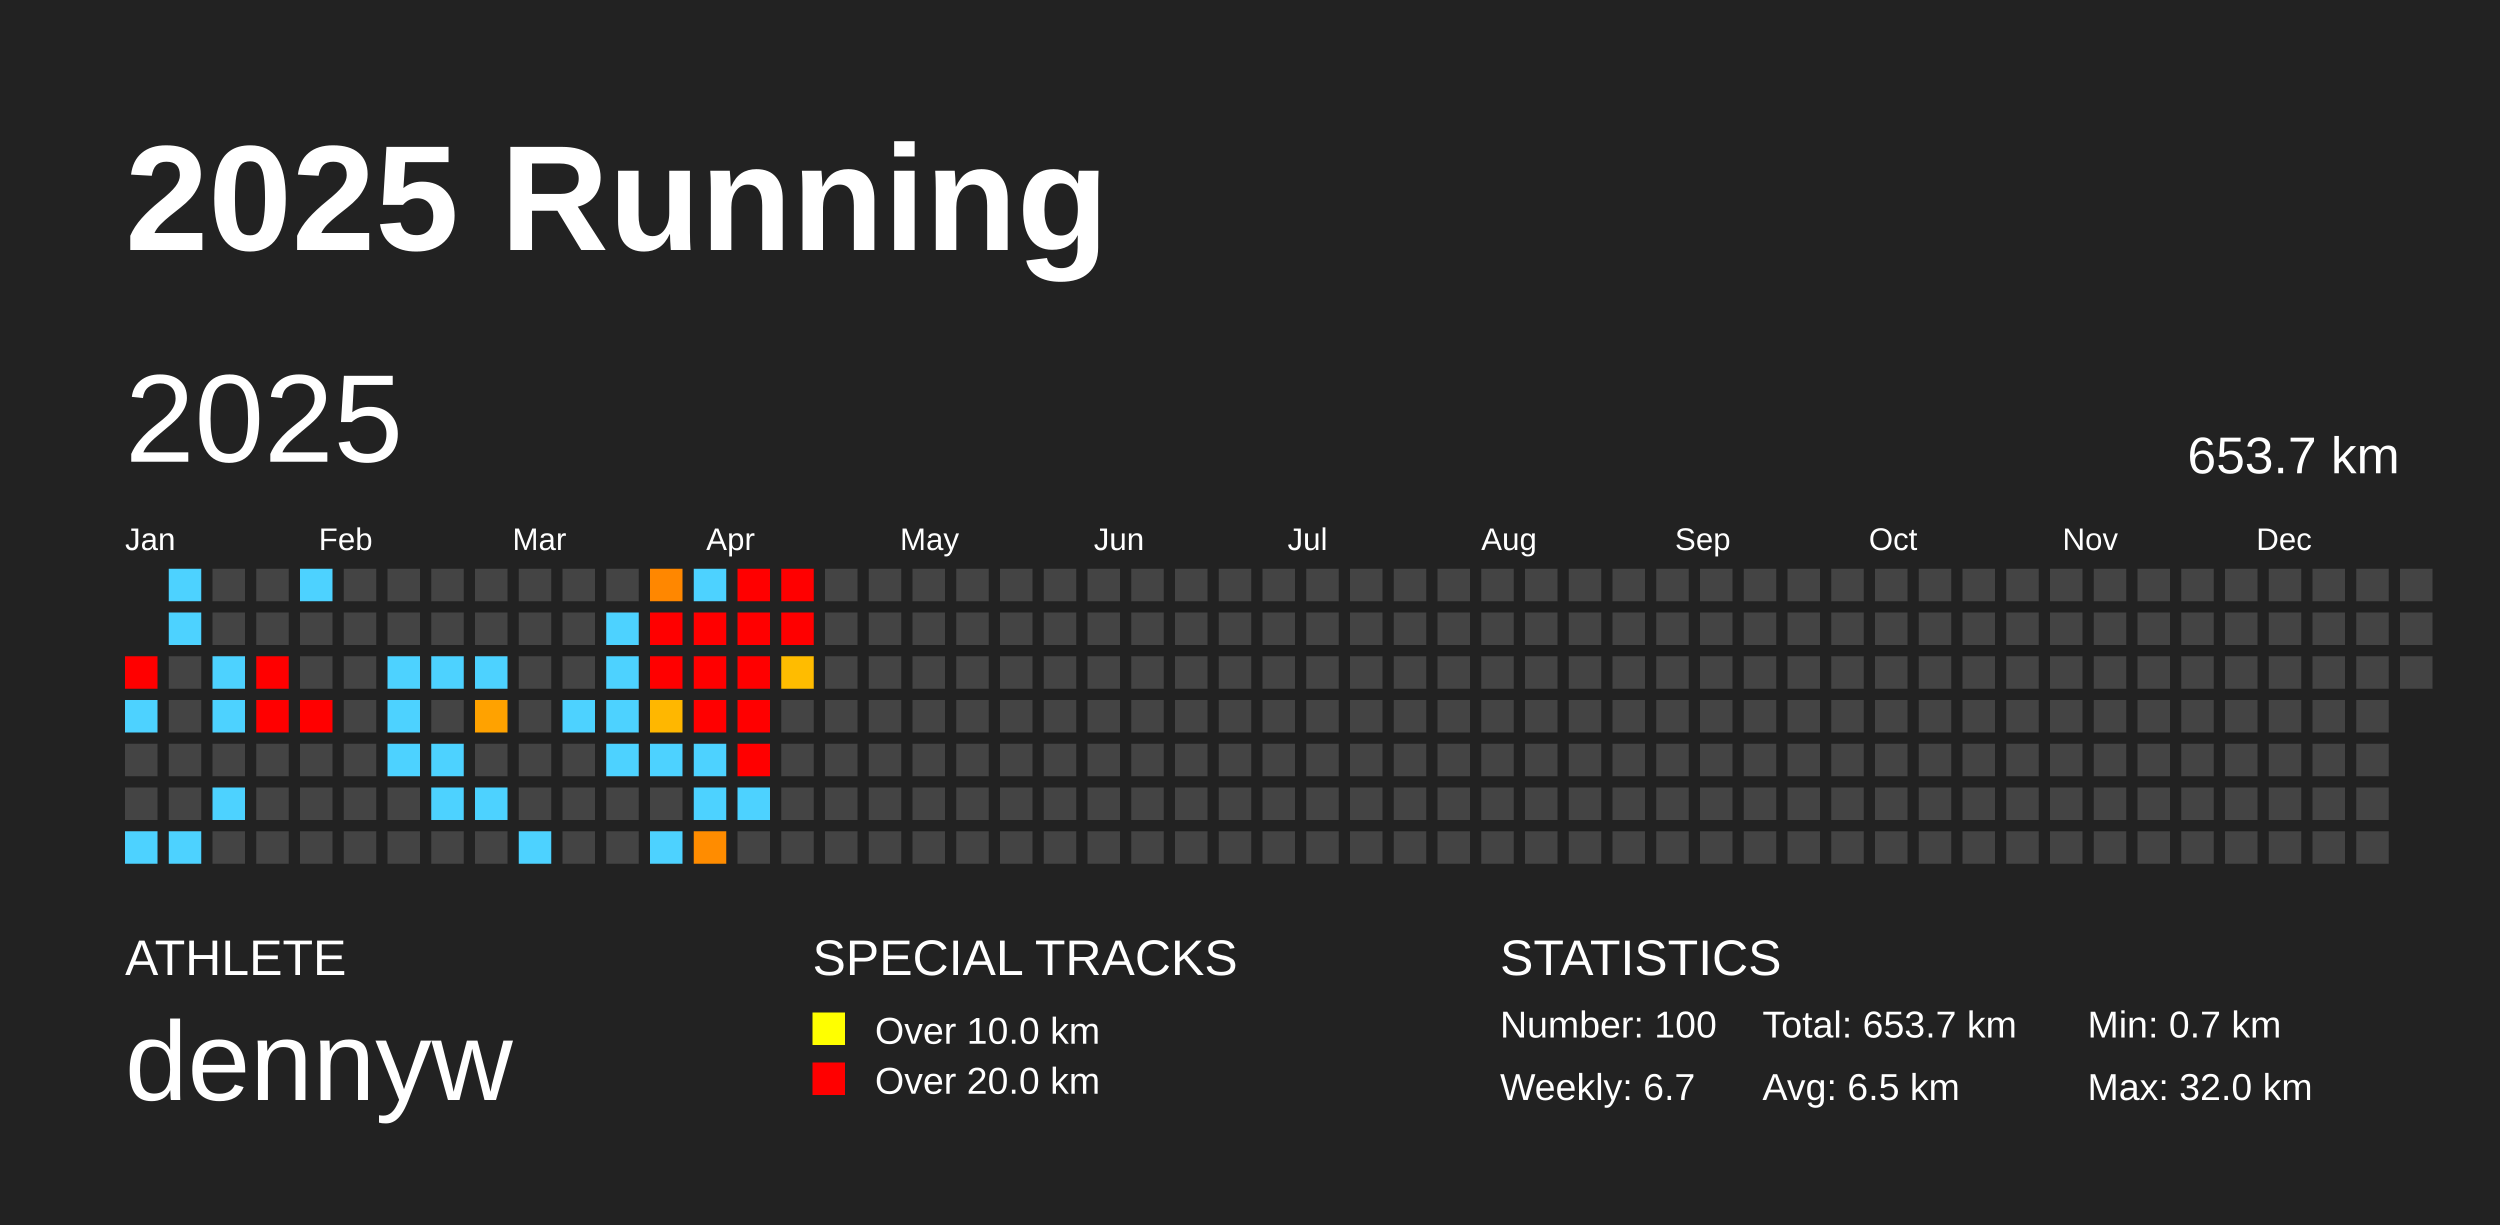
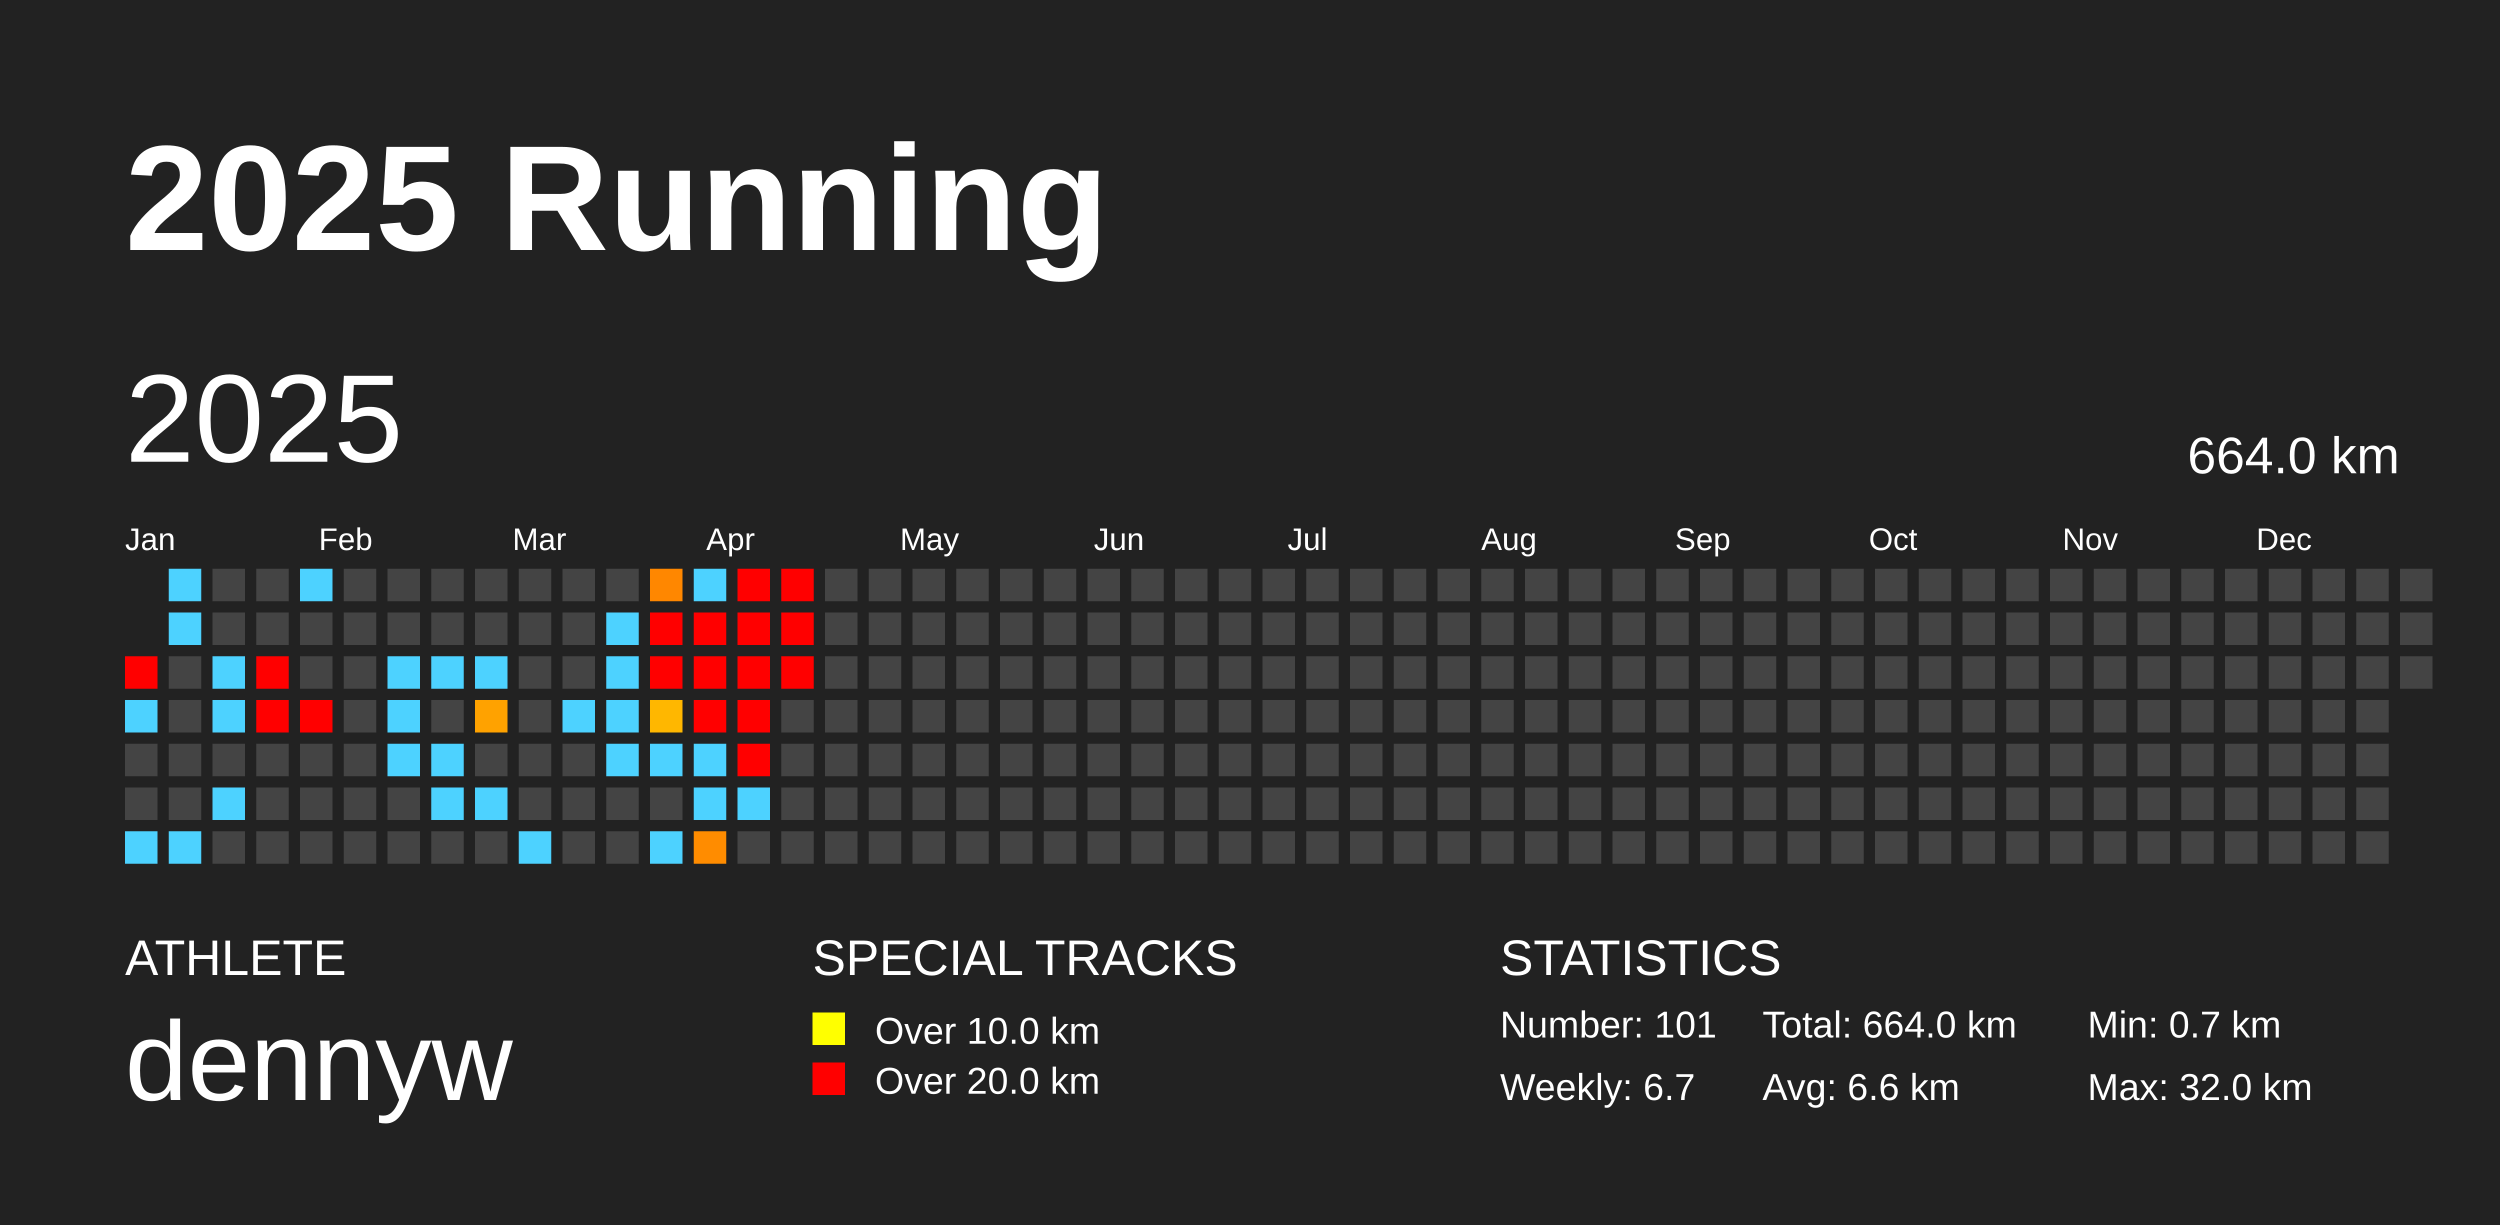
<svg xmlns="http://www.w3.org/2000/svg" baseProfile="full" height="98mm" version="1.1" viewBox="0,0,200,98" width="200mm">
  <defs />
  <rect fill="#222222" height="98" width="200" x="0" y="0" />
  <text fill="#FFFFFF" style="font-size:12px; font-family:Arial; font-weight:bold;" x="10" y="20">2025 Running</text>
  <text fill="#FFFFFF" style="font-size:4px; font-family:Arial" x="10" y="78">ATHLETE</text>
  <text fill="#FFFFFF" style="font-size:9px; font-family:Arial" x="10" y="88">dennyw</text>
  <text fill="#FFFFFF" style="font-size:4px; font-family:Arial" x="65" y="78">SPECIAL TRACKS</text>
  <rect fill="yellow" height="2.6" width="2.6" x="65" y="81" />
  <text fill="#FFFFFF" style="font-size:3px; font-family:Arial" x="70" y="83.5">Over 10.0 km</text>
  <rect fill="red" height="2.6" width="2.6" x="65" y="85" />
  <text fill="#FFFFFF" style="font-size:3px; font-family:Arial" x="70" y="87.5">Over 20.0 km</text>
  <text fill="#FFFFFF" style="font-size:4px; font-family:Arial" x="120" y="78">STATISTICS</text>
-   <text fill="#FFFFFF" style="font-size:3px; font-family:Arial" x="120" y="83">Number: 100</text>
+   <text fill="#FFFFFF" style="font-size:3px; font-family:Arial" x="120" y="83">Number: 101</text>
  <text fill="#FFFFFF" style="font-size:3px; font-family:Arial" x="120" y="88">Weekly: 6.7</text>
-   <text fill="#FFFFFF" style="font-size:3px; font-family:Arial" x="141" y="83">Total: 653.7 km</text>
-   <text fill="#FFFFFF" style="font-size:3px; font-family:Arial" x="141" y="88">Avg: 6.5 km</text>
+   <text fill="#FFFFFF" style="font-size:3px; font-family:Arial" x="141" y="83">Total: 664.0 km</text>
+   <text fill="#FFFFFF" style="font-size:3px; font-family:Arial" x="141" y="88">Avg: 6.6 km</text>
  <text fill="#FFFFFF" style="font-size:3px; font-family:Arial" x="167" y="83">Min: 0.7 km</text>
  <text fill="#FFFFFF" style="font-size:3px; font-family:Arial" x="167" y="88">Max: 32.0 km</text>
  <text dominant-baseline="hanging" fill="#FFFFFF" style="font-size:10.0px; font-family:Arial;" x="10" y="30">2025</text>
-   <text dominant-baseline="hanging" fill="#FFFFFF" style="font-size:4.125px; font-family:Arial;" x="175" y="35">653.7 km</text>
+   <text dominant-baseline="hanging" fill="#FFFFFF" style="font-size:4.125px; font-family:Arial;" x="175" y="35">664.0 km</text>
  <text fill="#FFFFFF" style="font-size:2.5px; font-family:Arial" x="10.0" y="44">Jan</text>
  <text fill="#FFFFFF" style="font-size:2.5px; font-family:Arial" x="25.5" y="44">Feb</text>
  <text fill="#FFFFFF" style="font-size:2.5px; font-family:Arial" x="41.0" y="44">Mar</text>
  <text fill="#FFFFFF" style="font-size:2.5px; font-family:Arial" x="56.5" y="44">Apr</text>
  <text fill="#FFFFFF" style="font-size:2.5px; font-family:Arial" x="72.0" y="44">May</text>
  <text fill="#FFFFFF" style="font-size:2.5px; font-family:Arial" x="87.5" y="44">Jun</text>
  <text fill="#FFFFFF" style="font-size:2.5px; font-family:Arial" x="103.0" y="44">Jul</text>
  <text fill="#FFFFFF" style="font-size:2.5px; font-family:Arial" x="118.5" y="44">Aug</text>
  <text fill="#FFFFFF" style="font-size:2.5px; font-family:Arial" x="134.0" y="44">Sep</text>
  <text fill="#FFFFFF" style="font-size:2.5px; font-family:Arial" x="149.5" y="44">Oct</text>
  <text fill="#FFFFFF" style="font-size:2.5px; font-family:Arial" x="165.0" y="44">Nov</text>
  <text fill="#FFFFFF" style="font-size:2.5px; font-family:Arial" x="180.5" y="44">Dec</text>
  <rect fill="red" height="2.6" width="2.6" x="10.0" y="52.5" />
  <rect fill="#4dd2ff" height="2.6" width="2.6" x="10.0" y="56.0" />
  <rect fill="#444444" height="2.6" width="2.6" x="10.0" y="59.5" />
  <rect fill="#444444" height="2.6" width="2.6" x="10.0" y="63.0" />
  <rect fill="#4dd2ff" height="2.6" width="2.6" x="10.0" y="66.5" />
  <rect fill="#4dd2ff" height="2.6" width="2.6" x="13.5" y="45.5" />
  <rect fill="#4dd2ff" height="2.6" width="2.6" x="13.5" y="49.0" />
  <rect fill="#444444" height="2.6" width="2.6" x="13.5" y="52.5" />
  <rect fill="#444444" height="2.6" width="2.6" x="13.5" y="56.0" />
  <rect fill="#444444" height="2.6" width="2.6" x="13.5" y="59.5" />
  <rect fill="#444444" height="2.6" width="2.6" x="13.5" y="63.0" />
  <rect fill="#4dd2ff" height="2.6" width="2.6" x="13.5" y="66.5" />
  <rect fill="#444444" height="2.6" width="2.6" x="17.0" y="45.5" />
  <rect fill="#444444" height="2.6" width="2.6" x="17.0" y="49.0" />
  <rect fill="#4dd2ff" height="2.6" width="2.6" x="17.0" y="52.5" />
  <rect fill="#4dd2ff" height="2.6" width="2.6" x="17.0" y="56.0" />
  <rect fill="#444444" height="2.6" width="2.6" x="17.0" y="59.5" />
  <rect fill="#4dd2ff" height="2.6" width="2.6" x="17.0" y="63.0" />
  <rect fill="#444444" height="2.6" width="2.6" x="17.0" y="66.5" />
  <rect fill="#444444" height="2.6" width="2.6" x="20.5" y="45.5" />
  <rect fill="#444444" height="2.6" width="2.6" x="20.5" y="49.0" />
  <rect fill="red" height="2.6" width="2.6" x="20.5" y="52.5" />
  <rect fill="red" height="2.6" width="2.6" x="20.5" y="56.0" />
  <rect fill="#444444" height="2.6" width="2.6" x="20.5" y="59.5" />
  <rect fill="#444444" height="2.6" width="2.6" x="20.5" y="63.0" />
  <rect fill="#444444" height="2.6" width="2.6" x="20.5" y="66.5" />
  <rect fill="#4dd2ff" height="2.6" width="2.6" x="24.0" y="45.5" />
  <rect fill="#444444" height="2.6" width="2.6" x="24.0" y="49.0" />
  <rect fill="#444444" height="2.6" width="2.6" x="24.0" y="52.5" />
  <rect fill="red" height="2.6" width="2.6" x="24.0" y="56.0" />
  <rect fill="#444444" height="2.6" width="2.6" x="24.0" y="59.5" />
  <rect fill="#444444" height="2.6" width="2.6" x="24.0" y="63.0" />
  <rect fill="#444444" height="2.6" width="2.6" x="24.0" y="66.5" />
  <rect fill="#444444" height="2.6" width="2.6" x="27.5" y="45.5" />
  <rect fill="#444444" height="2.6" width="2.6" x="27.5" y="49.0" />
  <rect fill="#444444" height="2.6" width="2.6" x="27.5" y="52.5" />
  <rect fill="#444444" height="2.6" width="2.6" x="27.5" y="56.0" />
  <rect fill="#444444" height="2.6" width="2.6" x="27.5" y="59.5" />
  <rect fill="#444444" height="2.6" width="2.6" x="27.5" y="63.0" />
  <rect fill="#444444" height="2.6" width="2.6" x="27.5" y="66.5" />
  <rect fill="#444444" height="2.6" width="2.6" x="31.0" y="45.5" />
  <rect fill="#444444" height="2.6" width="2.6" x="31.0" y="49.0" />
  <rect fill="#4dd2ff" height="2.6" width="2.6" x="31.0" y="52.5" />
  <rect fill="#4dd2ff" height="2.6" width="2.6" x="31.0" y="56.0" />
  <rect fill="#4dd2ff" height="2.6" width="2.6" x="31.0" y="59.5" />
  <rect fill="#444444" height="2.6" width="2.6" x="31.0" y="63.0" />
  <rect fill="#444444" height="2.6" width="2.6" x="31.0" y="66.5" />
  <rect fill="#444444" height="2.6" width="2.6" x="34.5" y="45.5" />
  <rect fill="#444444" height="2.6" width="2.6" x="34.5" y="49.0" />
  <rect fill="#4dd2ff" height="2.6" width="2.6" x="34.5" y="52.5" />
  <rect fill="#444444" height="2.6" width="2.6" x="34.5" y="56.0" />
  <rect fill="#4dd2ff" height="2.6" width="2.6" x="34.5" y="59.5" />
  <rect fill="#4dd2ff" height="2.6" width="2.6" x="34.5" y="63.0" />
  <rect fill="#444444" height="2.6" width="2.6" x="34.5" y="66.5" />
  <rect fill="#444444" height="2.6" width="2.6" x="38.0" y="45.5" />
  <rect fill="#444444" height="2.6" width="2.6" x="38.0" y="49.0" />
  <rect fill="#4dd2ff" height="2.6" width="2.6" x="38.0" y="52.5" />
  <rect fill="#ffa200" height="2.6" width="2.6" x="38.0" y="56.0" />
  <rect fill="#444444" height="2.6" width="2.6" x="38.0" y="59.5" />
  <rect fill="#4dd2ff" height="2.6" width="2.6" x="38.0" y="63.0" />
  <rect fill="#444444" height="2.6" width="2.6" x="38.0" y="66.5" />
  <rect fill="#444444" height="2.6" width="2.6" x="41.5" y="45.5" />
  <rect fill="#444444" height="2.6" width="2.6" x="41.5" y="49.0" />
  <rect fill="#444444" height="2.6" width="2.6" x="41.5" y="52.5" />
  <rect fill="#444444" height="2.6" width="2.6" x="41.5" y="56.0" />
  <rect fill="#444444" height="2.6" width="2.6" x="41.5" y="59.5" />
  <rect fill="#444444" height="2.6" width="2.6" x="41.5" y="63.0" />
  <rect fill="#4dd2ff" height="2.6" width="2.6" x="41.5" y="66.5" />
  <rect fill="#444444" height="2.6" width="2.6" x="45.0" y="45.5" />
  <rect fill="#444444" height="2.6" width="2.6" x="45.0" y="49.0" />
  <rect fill="#444444" height="2.6" width="2.6" x="45.0" y="52.5" />
  <rect fill="#4dd2ff" height="2.6" width="2.6" x="45.0" y="56.0" />
  <rect fill="#444444" height="2.6" width="2.6" x="45.0" y="59.5" />
  <rect fill="#444444" height="2.6" width="2.6" x="45.0" y="63.0" />
  <rect fill="#444444" height="2.6" width="2.6" x="45.0" y="66.5" />
  <rect fill="#444444" height="2.6" width="2.6" x="48.5" y="45.5" />
  <rect fill="#4dd2ff" height="2.6" width="2.6" x="48.5" y="49.0" />
  <rect fill="#4dd2ff" height="2.6" width="2.6" x="48.5" y="52.5" />
  <rect fill="#4dd2ff" height="2.6" width="2.6" x="48.5" y="56.0" />
  <rect fill="#4dd2ff" height="2.6" width="2.6" x="48.5" y="59.5" />
  <rect fill="#444444" height="2.6" width="2.6" x="48.5" y="63.0" />
  <rect fill="#444444" height="2.6" width="2.6" x="48.5" y="66.5" />
  <rect fill="#ff8700" height="2.6" width="2.6" x="52.0" y="45.5" />
  <rect fill="red" height="2.6" width="2.6" x="52.0" y="49.0" />
  <rect fill="red" height="2.6" width="2.6" x="52.0" y="52.5" />
  <rect fill="#ffb700" height="2.6" width="2.6" x="52.0" y="56.0" />
  <rect fill="#4dd2ff" height="2.6" width="2.6" x="52.0" y="59.5" />
  <rect fill="#444444" height="2.6" width="2.6" x="52.0" y="63.0" />
  <rect fill="#4dd2ff" height="2.6" width="2.6" x="52.0" y="66.5" />
  <rect fill="#4dd2ff" height="2.6" width="2.6" x="55.5" y="45.5" />
  <rect fill="red" height="2.6" width="2.6" x="55.5" y="49.0" />
  <rect fill="red" height="2.6" width="2.6" x="55.5" y="52.5" />
  <rect fill="red" height="2.6" width="2.6" x="55.5" y="56.0" />
  <rect fill="#4dd2ff" height="2.6" width="2.6" x="55.5" y="59.5" />
  <rect fill="#4dd2ff" height="2.6" width="2.6" x="55.5" y="63.0" />
  <rect fill="#ff8c00" height="2.6" width="2.6" x="55.5" y="66.5" />
  <rect fill="red" height="2.6" width="2.6" x="59.0" y="45.5" />
  <rect fill="red" height="2.6" width="2.6" x="59.0" y="49.0" />
  <rect fill="red" height="2.6" width="2.6" x="59.0" y="52.5" />
  <rect fill="red" height="2.6" width="2.6" x="59.0" y="56.0" />
  <rect fill="red" height="2.6" width="2.6" x="59.0" y="59.5" />
  <rect fill="#4dd2ff" height="2.6" width="2.6" x="59.0" y="63.0" />
  <rect fill="#444444" height="2.6" width="2.6" x="59.0" y="66.5" />
  <rect fill="red" height="2.6" width="2.6" x="62.5" y="45.5" />
  <rect fill="red" height="2.6" width="2.6" x="62.5" y="49.0" />
-   <rect fill="#ffbc00" height="2.6" width="2.6" x="62.5" y="52.5" />
+   <rect fill="red" height="2.6" width="2.6" x="62.5" y="52.5" />
  <rect fill="#444444" height="2.6" width="2.6" x="62.5" y="56.0" />
  <rect fill="#444444" height="2.6" width="2.6" x="62.5" y="59.5" />
  <rect fill="#444444" height="2.6" width="2.6" x="62.5" y="63.0" />
  <rect fill="#444444" height="2.6" width="2.6" x="62.5" y="66.5" />
  <rect fill="#444444" height="2.6" width="2.6" x="66.0" y="45.5" />
  <rect fill="#444444" height="2.6" width="2.6" x="66.0" y="49.0" />
  <rect fill="#444444" height="2.6" width="2.6" x="66.0" y="52.5" />
  <rect fill="#444444" height="2.6" width="2.6" x="66.0" y="56.0" />
  <rect fill="#444444" height="2.6" width="2.6" x="66.0" y="59.5" />
  <rect fill="#444444" height="2.6" width="2.6" x="66.0" y="63.0" />
  <rect fill="#444444" height="2.6" width="2.6" x="66.0" y="66.5" />
  <rect fill="#444444" height="2.6" width="2.6" x="69.5" y="45.5" />
  <rect fill="#444444" height="2.6" width="2.6" x="69.5" y="49.0" />
  <rect fill="#444444" height="2.6" width="2.6" x="69.5" y="52.5" />
  <rect fill="#444444" height="2.6" width="2.6" x="69.5" y="56.0" />
  <rect fill="#444444" height="2.6" width="2.6" x="69.5" y="59.5" />
  <rect fill="#444444" height="2.6" width="2.6" x="69.5" y="63.0" />
  <rect fill="#444444" height="2.6" width="2.6" x="69.5" y="66.5" />
  <rect fill="#444444" height="2.6" width="2.6" x="73.0" y="45.5" />
  <rect fill="#444444" height="2.6" width="2.6" x="73.0" y="49.0" />
  <rect fill="#444444" height="2.6" width="2.6" x="73.0" y="52.5" />
  <rect fill="#444444" height="2.6" width="2.6" x="73.0" y="56.0" />
  <rect fill="#444444" height="2.6" width="2.6" x="73.0" y="59.5" />
  <rect fill="#444444" height="2.6" width="2.6" x="73.0" y="63.0" />
  <rect fill="#444444" height="2.6" width="2.6" x="73.0" y="66.5" />
  <rect fill="#444444" height="2.6" width="2.6" x="76.5" y="45.5" />
  <rect fill="#444444" height="2.6" width="2.6" x="76.5" y="49.0" />
  <rect fill="#444444" height="2.6" width="2.6" x="76.5" y="52.5" />
  <rect fill="#444444" height="2.6" width="2.6" x="76.5" y="56.0" />
  <rect fill="#444444" height="2.6" width="2.6" x="76.5" y="59.5" />
  <rect fill="#444444" height="2.6" width="2.6" x="76.5" y="63.0" />
  <rect fill="#444444" height="2.6" width="2.6" x="76.5" y="66.5" />
  <rect fill="#444444" height="2.6" width="2.6" x="80.0" y="45.5" />
  <rect fill="#444444" height="2.6" width="2.6" x="80.0" y="49.0" />
  <rect fill="#444444" height="2.6" width="2.6" x="80.0" y="52.5" />
  <rect fill="#444444" height="2.6" width="2.6" x="80.0" y="56.0" />
  <rect fill="#444444" height="2.6" width="2.6" x="80.0" y="59.5" />
  <rect fill="#444444" height="2.6" width="2.6" x="80.0" y="63.0" />
  <rect fill="#444444" height="2.6" width="2.6" x="80.0" y="66.5" />
  <rect fill="#444444" height="2.6" width="2.6" x="83.5" y="45.5" />
  <rect fill="#444444" height="2.6" width="2.6" x="83.5" y="49.0" />
  <rect fill="#444444" height="2.6" width="2.6" x="83.5" y="52.5" />
  <rect fill="#444444" height="2.6" width="2.6" x="83.5" y="56.0" />
  <rect fill="#444444" height="2.6" width="2.6" x="83.5" y="59.5" />
  <rect fill="#444444" height="2.6" width="2.6" x="83.5" y="63.0" />
  <rect fill="#444444" height="2.6" width="2.6" x="83.5" y="66.5" />
  <rect fill="#444444" height="2.6" width="2.6" x="87.0" y="45.5" />
  <rect fill="#444444" height="2.6" width="2.6" x="87.0" y="49.0" />
  <rect fill="#444444" height="2.6" width="2.6" x="87.0" y="52.5" />
  <rect fill="#444444" height="2.6" width="2.6" x="87.0" y="56.0" />
  <rect fill="#444444" height="2.6" width="2.6" x="87.0" y="59.5" />
  <rect fill="#444444" height="2.6" width="2.6" x="87.0" y="63.0" />
  <rect fill="#444444" height="2.6" width="2.6" x="87.0" y="66.5" />
  <rect fill="#444444" height="2.6" width="2.6" x="90.5" y="45.5" />
  <rect fill="#444444" height="2.6" width="2.6" x="90.5" y="49.0" />
  <rect fill="#444444" height="2.6" width="2.6" x="90.5" y="52.5" />
  <rect fill="#444444" height="2.6" width="2.6" x="90.5" y="56.0" />
  <rect fill="#444444" height="2.6" width="2.6" x="90.5" y="59.5" />
  <rect fill="#444444" height="2.6" width="2.6" x="90.5" y="63.0" />
  <rect fill="#444444" height="2.6" width="2.6" x="90.5" y="66.5" />
  <rect fill="#444444" height="2.6" width="2.6" x="94.0" y="45.5" />
  <rect fill="#444444" height="2.6" width="2.6" x="94.0" y="49.0" />
  <rect fill="#444444" height="2.6" width="2.6" x="94.0" y="52.5" />
  <rect fill="#444444" height="2.6" width="2.6" x="94.0" y="56.0" />
  <rect fill="#444444" height="2.6" width="2.6" x="94.0" y="59.5" />
  <rect fill="#444444" height="2.6" width="2.6" x="94.0" y="63.0" />
  <rect fill="#444444" height="2.6" width="2.6" x="94.0" y="66.5" />
  <rect fill="#444444" height="2.6" width="2.6" x="97.5" y="45.5" />
  <rect fill="#444444" height="2.6" width="2.6" x="97.5" y="49.0" />
  <rect fill="#444444" height="2.6" width="2.6" x="97.5" y="52.5" />
  <rect fill="#444444" height="2.6" width="2.6" x="97.5" y="56.0" />
  <rect fill="#444444" height="2.6" width="2.6" x="97.5" y="59.5" />
  <rect fill="#444444" height="2.6" width="2.6" x="97.5" y="63.0" />
  <rect fill="#444444" height="2.6" width="2.6" x="97.5" y="66.5" />
  <rect fill="#444444" height="2.6" width="2.6" x="101.0" y="45.5" />
  <rect fill="#444444" height="2.6" width="2.6" x="101.0" y="49.0" />
  <rect fill="#444444" height="2.6" width="2.6" x="101.0" y="52.5" />
  <rect fill="#444444" height="2.6" width="2.6" x="101.0" y="56.0" />
  <rect fill="#444444" height="2.6" width="2.6" x="101.0" y="59.5" />
  <rect fill="#444444" height="2.6" width="2.6" x="101.0" y="63.0" />
  <rect fill="#444444" height="2.6" width="2.6" x="101.0" y="66.5" />
  <rect fill="#444444" height="2.6" width="2.6" x="104.5" y="45.5" />
  <rect fill="#444444" height="2.6" width="2.6" x="104.5" y="49.0" />
  <rect fill="#444444" height="2.6" width="2.6" x="104.5" y="52.5" />
  <rect fill="#444444" height="2.6" width="2.6" x="104.5" y="56.0" />
  <rect fill="#444444" height="2.6" width="2.6" x="104.5" y="59.5" />
  <rect fill="#444444" height="2.6" width="2.6" x="104.5" y="63.0" />
  <rect fill="#444444" height="2.6" width="2.6" x="104.5" y="66.5" />
  <rect fill="#444444" height="2.6" width="2.6" x="108.0" y="45.5" />
  <rect fill="#444444" height="2.6" width="2.6" x="108.0" y="49.0" />
  <rect fill="#444444" height="2.6" width="2.6" x="108.0" y="52.5" />
  <rect fill="#444444" height="2.6" width="2.6" x="108.0" y="56.0" />
  <rect fill="#444444" height="2.6" width="2.6" x="108.0" y="59.5" />
  <rect fill="#444444" height="2.6" width="2.6" x="108.0" y="63.0" />
  <rect fill="#444444" height="2.6" width="2.6" x="108.0" y="66.5" />
  <rect fill="#444444" height="2.6" width="2.6" x="111.5" y="45.5" />
  <rect fill="#444444" height="2.6" width="2.6" x="111.5" y="49.0" />
  <rect fill="#444444" height="2.6" width="2.6" x="111.5" y="52.5" />
  <rect fill="#444444" height="2.6" width="2.6" x="111.5" y="56.0" />
  <rect fill="#444444" height="2.6" width="2.6" x="111.5" y="59.5" />
  <rect fill="#444444" height="2.6" width="2.6" x="111.5" y="63.0" />
  <rect fill="#444444" height="2.6" width="2.6" x="111.5" y="66.5" />
  <rect fill="#444444" height="2.6" width="2.6" x="115.0" y="45.5" />
  <rect fill="#444444" height="2.6" width="2.6" x="115.0" y="49.0" />
  <rect fill="#444444" height="2.6" width="2.6" x="115.0" y="52.5" />
  <rect fill="#444444" height="2.6" width="2.6" x="115.0" y="56.0" />
  <rect fill="#444444" height="2.6" width="2.6" x="115.0" y="59.5" />
  <rect fill="#444444" height="2.6" width="2.6" x="115.0" y="63.0" />
  <rect fill="#444444" height="2.6" width="2.6" x="115.0" y="66.5" />
  <rect fill="#444444" height="2.6" width="2.6" x="118.5" y="45.5" />
  <rect fill="#444444" height="2.6" width="2.6" x="118.5" y="49.0" />
  <rect fill="#444444" height="2.6" width="2.6" x="118.5" y="52.5" />
  <rect fill="#444444" height="2.6" width="2.6" x="118.5" y="56.0" />
  <rect fill="#444444" height="2.6" width="2.6" x="118.5" y="59.5" />
  <rect fill="#444444" height="2.6" width="2.6" x="118.5" y="63.0" />
  <rect fill="#444444" height="2.6" width="2.6" x="118.5" y="66.5" />
  <rect fill="#444444" height="2.6" width="2.6" x="122.0" y="45.5" />
  <rect fill="#444444" height="2.6" width="2.6" x="122.0" y="49.0" />
  <rect fill="#444444" height="2.6" width="2.6" x="122.0" y="52.5" />
  <rect fill="#444444" height="2.6" width="2.6" x="122.0" y="56.0" />
  <rect fill="#444444" height="2.6" width="2.6" x="122.0" y="59.5" />
  <rect fill="#444444" height="2.6" width="2.6" x="122.0" y="63.0" />
  <rect fill="#444444" height="2.6" width="2.6" x="122.0" y="66.5" />
  <rect fill="#444444" height="2.6" width="2.6" x="125.5" y="45.5" />
  <rect fill="#444444" height="2.6" width="2.6" x="125.5" y="49.0" />
  <rect fill="#444444" height="2.6" width="2.6" x="125.5" y="52.5" />
  <rect fill="#444444" height="2.6" width="2.6" x="125.5" y="56.0" />
  <rect fill="#444444" height="2.6" width="2.6" x="125.5" y="59.5" />
  <rect fill="#444444" height="2.6" width="2.6" x="125.5" y="63.0" />
  <rect fill="#444444" height="2.6" width="2.6" x="125.5" y="66.5" />
  <rect fill="#444444" height="2.6" width="2.6" x="129.0" y="45.5" />
  <rect fill="#444444" height="2.6" width="2.6" x="129.0" y="49.0" />
  <rect fill="#444444" height="2.6" width="2.6" x="129.0" y="52.5" />
  <rect fill="#444444" height="2.6" width="2.6" x="129.0" y="56.0" />
  <rect fill="#444444" height="2.6" width="2.6" x="129.0" y="59.5" />
  <rect fill="#444444" height="2.6" width="2.6" x="129.0" y="63.0" />
  <rect fill="#444444" height="2.6" width="2.6" x="129.0" y="66.5" />
  <rect fill="#444444" height="2.6" width="2.6" x="132.5" y="45.5" />
  <rect fill="#444444" height="2.6" width="2.6" x="132.5" y="49.0" />
  <rect fill="#444444" height="2.6" width="2.6" x="132.5" y="52.5" />
  <rect fill="#444444" height="2.6" width="2.6" x="132.5" y="56.0" />
  <rect fill="#444444" height="2.6" width="2.6" x="132.5" y="59.5" />
  <rect fill="#444444" height="2.6" width="2.6" x="132.5" y="63.0" />
  <rect fill="#444444" height="2.6" width="2.6" x="132.5" y="66.5" />
  <rect fill="#444444" height="2.6" width="2.6" x="136.0" y="45.5" />
  <rect fill="#444444" height="2.6" width="2.6" x="136.0" y="49.0" />
  <rect fill="#444444" height="2.6" width="2.6" x="136.0" y="52.5" />
  <rect fill="#444444" height="2.6" width="2.6" x="136.0" y="56.0" />
  <rect fill="#444444" height="2.6" width="2.6" x="136.0" y="59.5" />
  <rect fill="#444444" height="2.6" width="2.6" x="136.0" y="63.0" />
  <rect fill="#444444" height="2.6" width="2.6" x="136.0" y="66.5" />
  <rect fill="#444444" height="2.6" width="2.6" x="139.5" y="45.5" />
  <rect fill="#444444" height="2.6" width="2.6" x="139.5" y="49.0" />
  <rect fill="#444444" height="2.6" width="2.6" x="139.5" y="52.5" />
  <rect fill="#444444" height="2.6" width="2.6" x="139.5" y="56.0" />
  <rect fill="#444444" height="2.6" width="2.6" x="139.5" y="59.5" />
  <rect fill="#444444" height="2.6" width="2.6" x="139.5" y="63.0" />
  <rect fill="#444444" height="2.6" width="2.6" x="139.5" y="66.5" />
  <rect fill="#444444" height="2.6" width="2.6" x="143.0" y="45.5" />
  <rect fill="#444444" height="2.6" width="2.6" x="143.0" y="49.0" />
  <rect fill="#444444" height="2.6" width="2.6" x="143.0" y="52.5" />
  <rect fill="#444444" height="2.6" width="2.6" x="143.0" y="56.0" />
  <rect fill="#444444" height="2.6" width="2.6" x="143.0" y="59.5" />
  <rect fill="#444444" height="2.6" width="2.6" x="143.0" y="63.0" />
  <rect fill="#444444" height="2.6" width="2.6" x="143.0" y="66.5" />
  <rect fill="#444444" height="2.6" width="2.6" x="146.5" y="45.5" />
  <rect fill="#444444" height="2.6" width="2.6" x="146.5" y="49.0" />
  <rect fill="#444444" height="2.6" width="2.6" x="146.5" y="52.5" />
  <rect fill="#444444" height="2.6" width="2.6" x="146.5" y="56.0" />
  <rect fill="#444444" height="2.6" width="2.6" x="146.5" y="59.5" />
  <rect fill="#444444" height="2.6" width="2.6" x="146.5" y="63.0" />
  <rect fill="#444444" height="2.6" width="2.6" x="146.5" y="66.5" />
  <rect fill="#444444" height="2.6" width="2.6" x="150.0" y="45.5" />
  <rect fill="#444444" height="2.6" width="2.6" x="150.0" y="49.0" />
  <rect fill="#444444" height="2.6" width="2.6" x="150.0" y="52.5" />
  <rect fill="#444444" height="2.6" width="2.6" x="150.0" y="56.0" />
  <rect fill="#444444" height="2.6" width="2.6" x="150.0" y="59.5" />
  <rect fill="#444444" height="2.6" width="2.6" x="150.0" y="63.0" />
  <rect fill="#444444" height="2.6" width="2.6" x="150.0" y="66.5" />
  <rect fill="#444444" height="2.6" width="2.6" x="153.5" y="45.5" />
  <rect fill="#444444" height="2.6" width="2.6" x="153.5" y="49.0" />
  <rect fill="#444444" height="2.6" width="2.6" x="153.5" y="52.5" />
  <rect fill="#444444" height="2.6" width="2.6" x="153.5" y="56.0" />
  <rect fill="#444444" height="2.6" width="2.6" x="153.5" y="59.5" />
  <rect fill="#444444" height="2.6" width="2.6" x="153.5" y="63.0" />
  <rect fill="#444444" height="2.6" width="2.6" x="153.5" y="66.5" />
  <rect fill="#444444" height="2.6" width="2.6" x="157.0" y="45.5" />
  <rect fill="#444444" height="2.6" width="2.6" x="157.0" y="49.0" />
  <rect fill="#444444" height="2.6" width="2.6" x="157.0" y="52.5" />
  <rect fill="#444444" height="2.6" width="2.6" x="157.0" y="56.0" />
  <rect fill="#444444" height="2.6" width="2.6" x="157.0" y="59.5" />
  <rect fill="#444444" height="2.6" width="2.6" x="157.0" y="63.0" />
  <rect fill="#444444" height="2.6" width="2.6" x="157.0" y="66.5" />
  <rect fill="#444444" height="2.6" width="2.6" x="160.5" y="45.5" />
  <rect fill="#444444" height="2.6" width="2.6" x="160.5" y="49.0" />
  <rect fill="#444444" height="2.6" width="2.6" x="160.5" y="52.5" />
  <rect fill="#444444" height="2.6" width="2.6" x="160.5" y="56.0" />
  <rect fill="#444444" height="2.6" width="2.6" x="160.5" y="59.5" />
  <rect fill="#444444" height="2.6" width="2.6" x="160.5" y="63.0" />
  <rect fill="#444444" height="2.6" width="2.6" x="160.5" y="66.5" />
  <rect fill="#444444" height="2.6" width="2.6" x="164.0" y="45.5" />
  <rect fill="#444444" height="2.6" width="2.6" x="164.0" y="49.0" />
  <rect fill="#444444" height="2.6" width="2.6" x="164.0" y="52.5" />
  <rect fill="#444444" height="2.6" width="2.6" x="164.0" y="56.0" />
  <rect fill="#444444" height="2.6" width="2.6" x="164.0" y="59.5" />
  <rect fill="#444444" height="2.6" width="2.6" x="164.0" y="63.0" />
  <rect fill="#444444" height="2.6" width="2.6" x="164.0" y="66.5" />
  <rect fill="#444444" height="2.6" width="2.6" x="167.5" y="45.5" />
  <rect fill="#444444" height="2.6" width="2.6" x="167.5" y="49.0" />
  <rect fill="#444444" height="2.6" width="2.6" x="167.5" y="52.5" />
  <rect fill="#444444" height="2.6" width="2.6" x="167.5" y="56.0" />
  <rect fill="#444444" height="2.6" width="2.6" x="167.5" y="59.5" />
  <rect fill="#444444" height="2.6" width="2.6" x="167.5" y="63.0" />
  <rect fill="#444444" height="2.6" width="2.6" x="167.5" y="66.5" />
  <rect fill="#444444" height="2.6" width="2.6" x="171.0" y="45.5" />
  <rect fill="#444444" height="2.6" width="2.6" x="171.0" y="49.0" />
  <rect fill="#444444" height="2.6" width="2.6" x="171.0" y="52.5" />
  <rect fill="#444444" height="2.6" width="2.6" x="171.0" y="56.0" />
  <rect fill="#444444" height="2.6" width="2.6" x="171.0" y="59.5" />
  <rect fill="#444444" height="2.6" width="2.6" x="171.0" y="63.0" />
  <rect fill="#444444" height="2.6" width="2.6" x="171.0" y="66.5" />
  <rect fill="#444444" height="2.6" width="2.6" x="174.5" y="45.5" />
  <rect fill="#444444" height="2.6" width="2.6" x="174.5" y="49.0" />
  <rect fill="#444444" height="2.6" width="2.6" x="174.5" y="52.5" />
  <rect fill="#444444" height="2.6" width="2.6" x="174.5" y="56.0" />
  <rect fill="#444444" height="2.6" width="2.6" x="174.5" y="59.5" />
  <rect fill="#444444" height="2.6" width="2.6" x="174.5" y="63.0" />
  <rect fill="#444444" height="2.6" width="2.6" x="174.5" y="66.5" />
  <rect fill="#444444" height="2.6" width="2.6" x="178.0" y="45.5" />
  <rect fill="#444444" height="2.6" width="2.6" x="178.0" y="49.0" />
  <rect fill="#444444" height="2.6" width="2.6" x="178.0" y="52.5" />
  <rect fill="#444444" height="2.6" width="2.6" x="178.0" y="56.0" />
  <rect fill="#444444" height="2.6" width="2.6" x="178.0" y="59.5" />
  <rect fill="#444444" height="2.6" width="2.6" x="178.0" y="63.0" />
  <rect fill="#444444" height="2.6" width="2.6" x="178.0" y="66.5" />
  <rect fill="#444444" height="2.6" width="2.6" x="181.5" y="45.5" />
  <rect fill="#444444" height="2.6" width="2.6" x="181.5" y="49.0" />
  <rect fill="#444444" height="2.6" width="2.6" x="181.5" y="52.5" />
  <rect fill="#444444" height="2.6" width="2.6" x="181.5" y="56.0" />
  <rect fill="#444444" height="2.6" width="2.6" x="181.5" y="59.5" />
  <rect fill="#444444" height="2.6" width="2.6" x="181.5" y="63.0" />
  <rect fill="#444444" height="2.6" width="2.6" x="181.5" y="66.5" />
  <rect fill="#444444" height="2.6" width="2.6" x="185.0" y="45.5" />
  <rect fill="#444444" height="2.6" width="2.6" x="185.0" y="49.0" />
  <rect fill="#444444" height="2.6" width="2.6" x="185.0" y="52.5" />
  <rect fill="#444444" height="2.6" width="2.6" x="185.0" y="56.0" />
  <rect fill="#444444" height="2.6" width="2.6" x="185.0" y="59.5" />
  <rect fill="#444444" height="2.6" width="2.6" x="185.0" y="63.0" />
  <rect fill="#444444" height="2.6" width="2.6" x="185.0" y="66.5" />
  <rect fill="#444444" height="2.6" width="2.6" x="188.5" y="45.5" />
  <rect fill="#444444" height="2.6" width="2.6" x="188.5" y="49.0" />
  <rect fill="#444444" height="2.6" width="2.6" x="188.5" y="52.5" />
  <rect fill="#444444" height="2.6" width="2.6" x="188.5" y="56.0" />
  <rect fill="#444444" height="2.6" width="2.6" x="188.5" y="59.5" />
  <rect fill="#444444" height="2.6" width="2.6" x="188.5" y="63.0" />
  <rect fill="#444444" height="2.6" width="2.6" x="188.5" y="66.5" />
  <rect fill="#444444" height="2.6" width="2.6" x="192.0" y="45.5" />
  <rect fill="#444444" height="2.6" width="2.6" x="192.0" y="49.0" />
  <rect fill="#444444" height="2.6" width="2.6" x="192.0" y="52.5" />
</svg>
